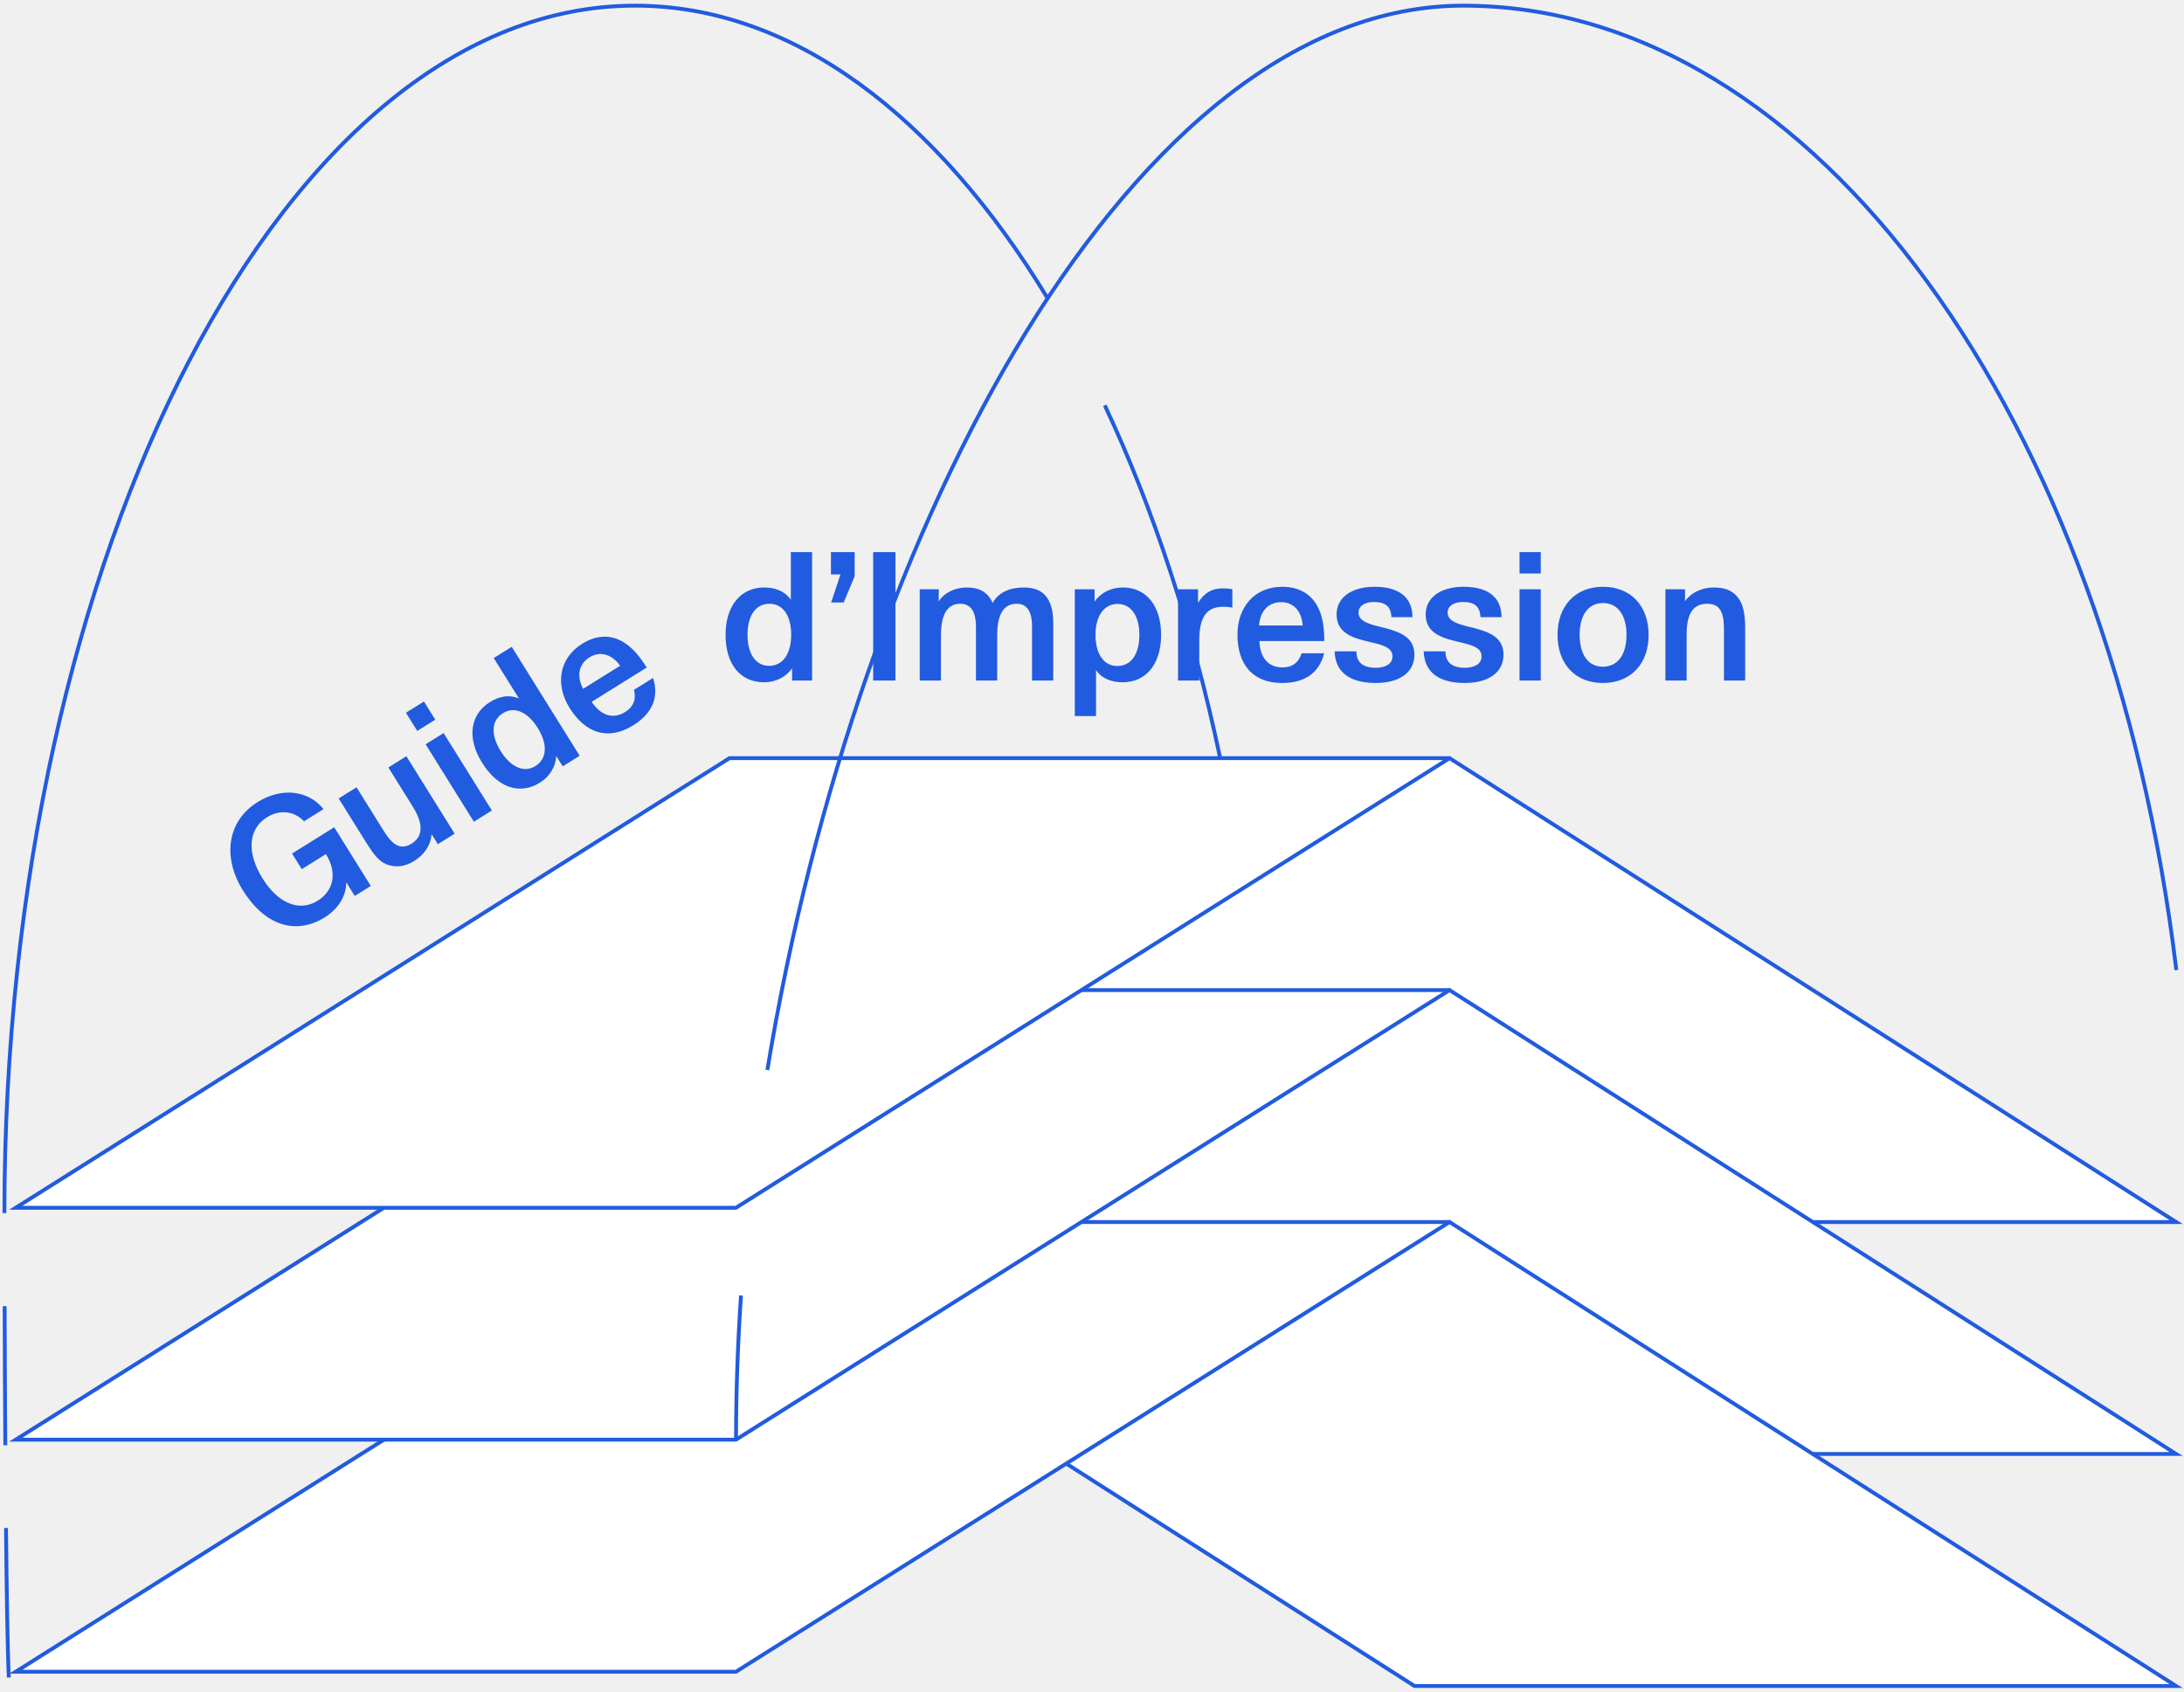
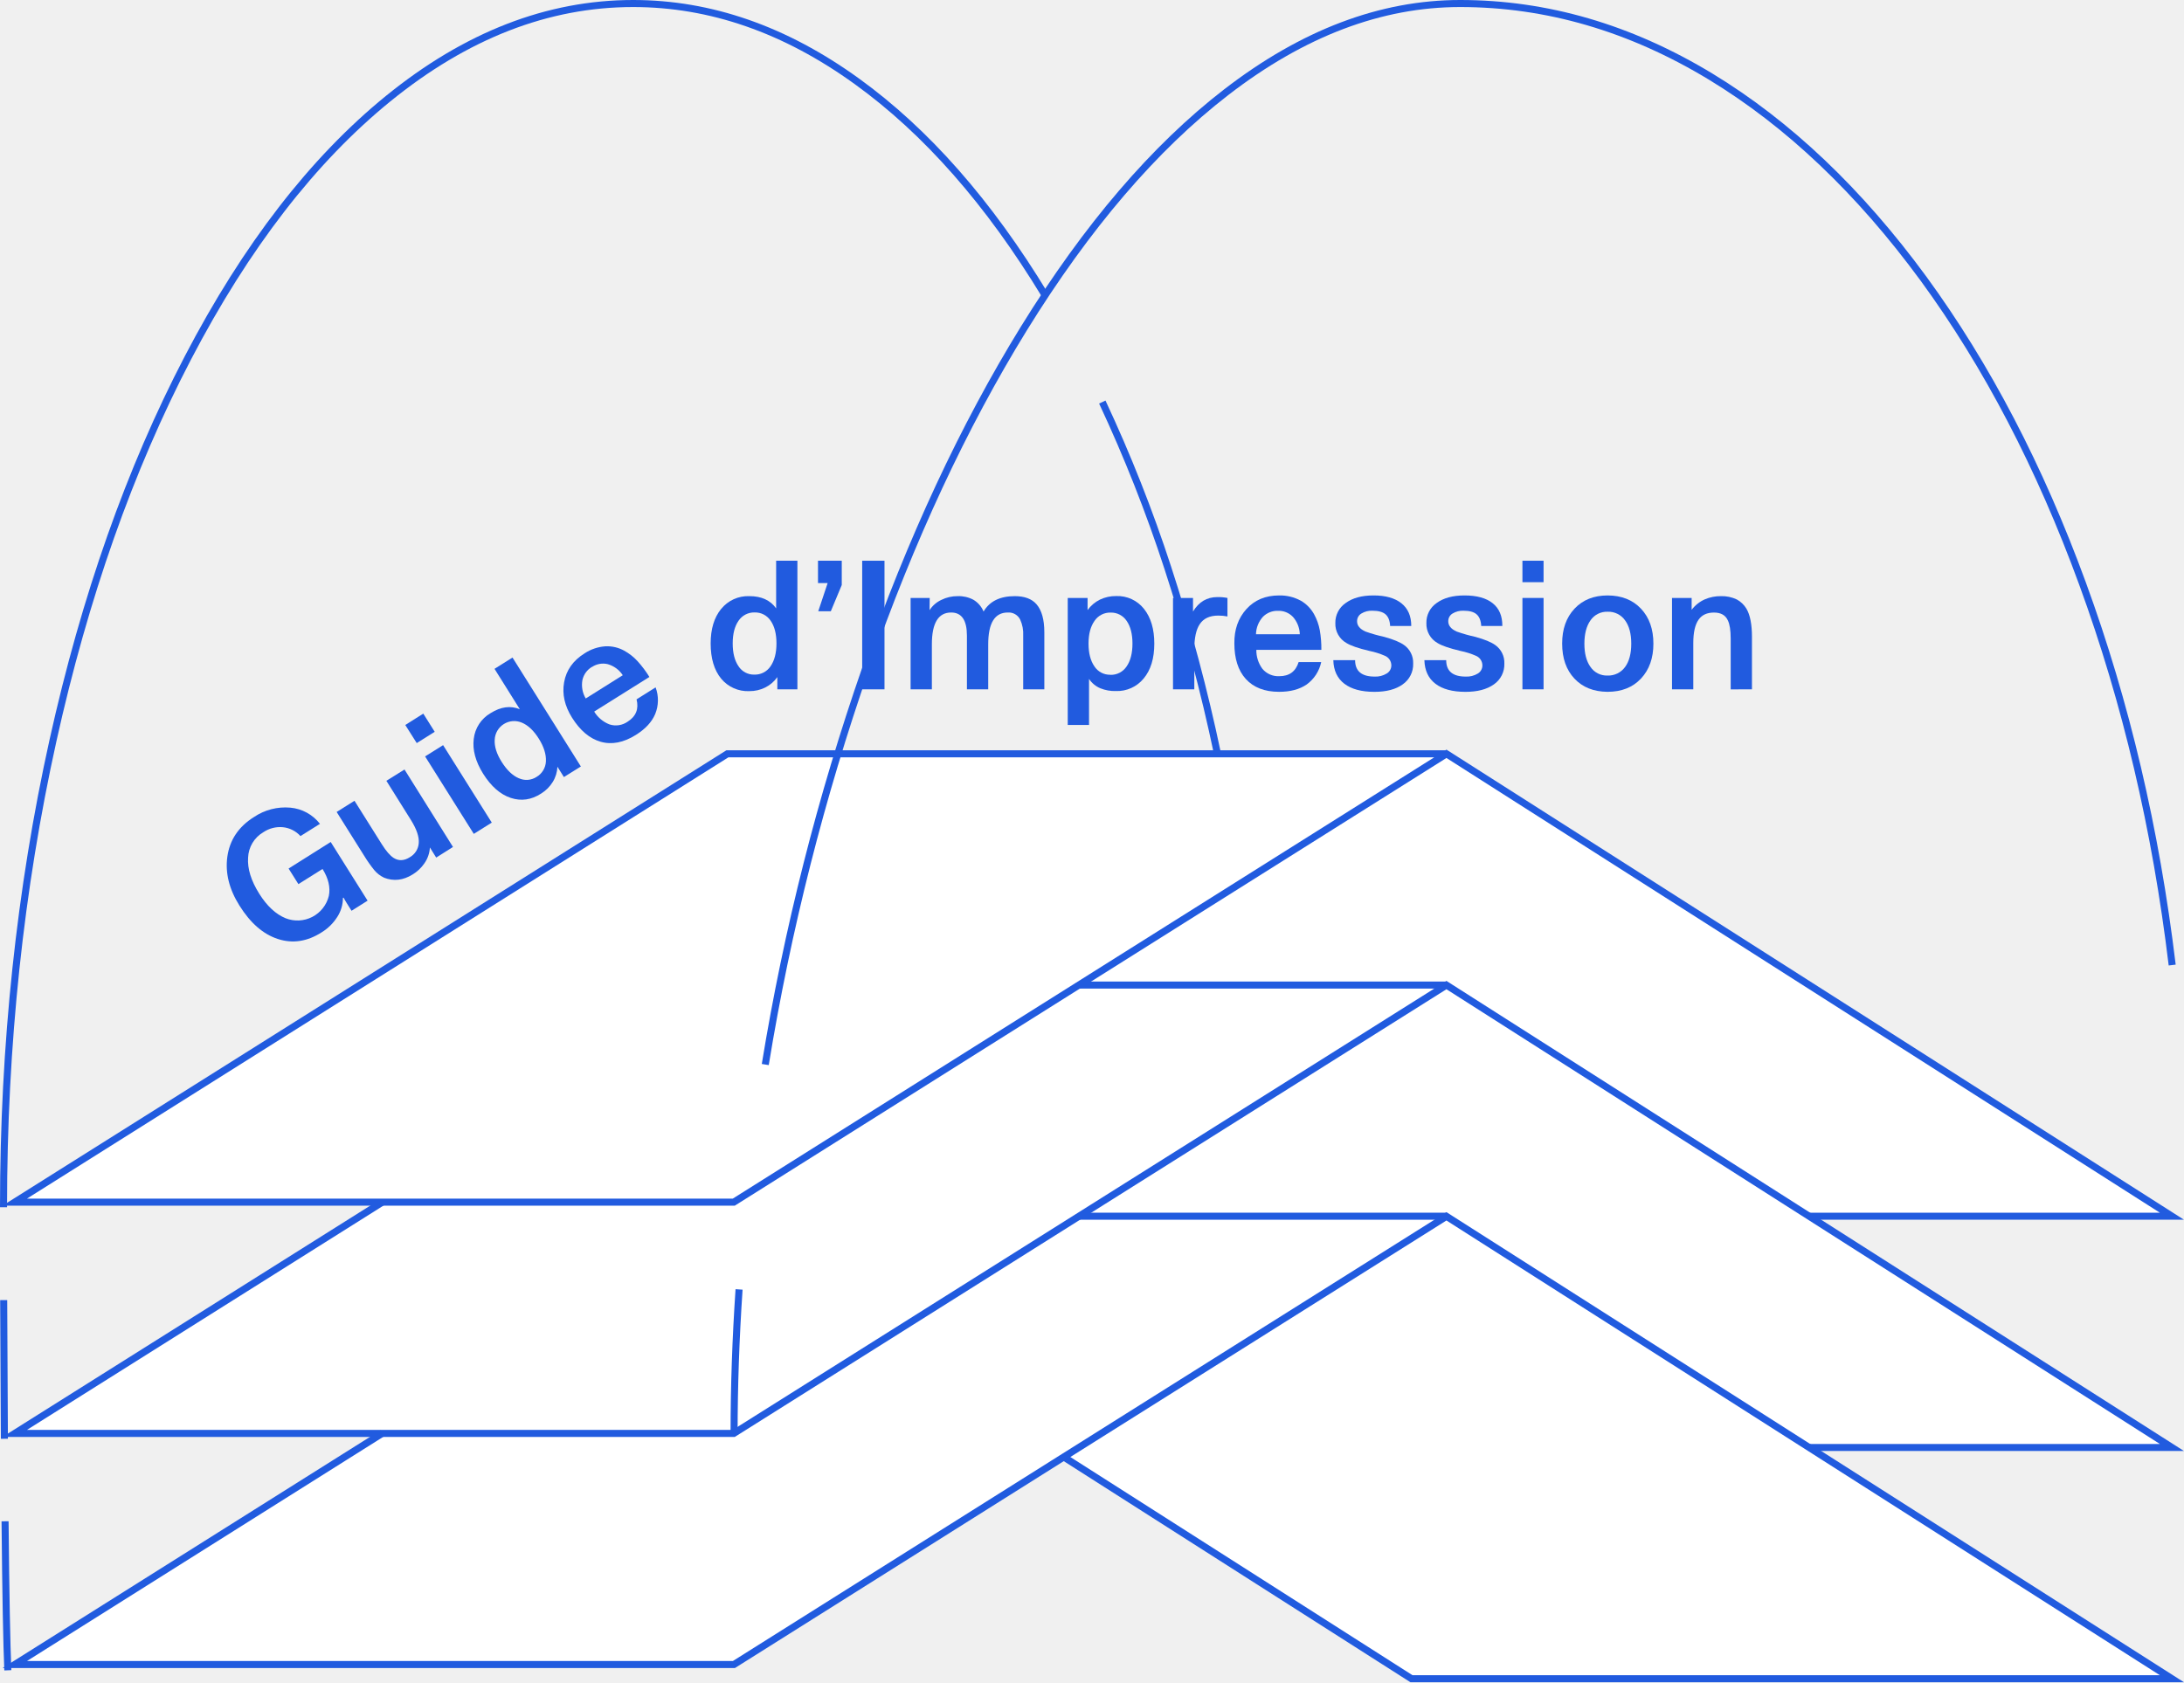
- <svg xmlns="http://www.w3.org/2000/svg" width="568" height="440" viewBox="0 0 568 440" fill="none">
-   <path d="M473.395 319.085L473.307 317.849H565.945L376.993 197.198H189.717L4.088 314.139H99.843L4.088 374.464H99.843L4.088 434.819H191.364L277.299 380.676L367.879 438.499H565.945L471.454 378.174H565.945L473.395 319.085ZM471.161 377.968L471.219 377.879L471.425 378.144L471.161 377.968Z" fill="white" />
-   <path d="M281.268 317.848H376.993" stroke="#215BDF" stroke-miterlimit="10" />
-   <path d="M277.299 380.675L367.879 438.527H565.945L376.993 317.848L191.393 434.818H4.088L99.843 374.463" stroke="#215BDF" stroke-miterlimit="10" />
-   <path d="M281.268 257.522H376.993" stroke="#215BDF" stroke-miterlimit="10" />
-   <path d="M471.455 378.173H565.945L376.993 257.522L191.393 374.463H4.088L99.843 314.138" stroke="#215BDF" stroke-miterlimit="10" />
-   <path d="M471.455 317.849H565.945L376.993 197.198L191.393 314.139H4.088L189.717 197.198H376.993" stroke="#215BDF" stroke-miterlimit="10" />
-   <path d="M272.477 77.607C243.695 30.177 206.181 1.472 165.139 1.472C74.588 1.472 1.147 143.202 1.147 315.522" stroke="#215BDF" stroke-miterlimit="10" />
-   <path d="M317.34 197.196C310.167 163.25 299.936 132.249 287.323 105.428" stroke="#215BDF" stroke-miterlimit="10" />
-   <path d="M192.715 336.955C191.863 349.556 191.422 362.098 191.422 374.463" stroke="#215BDF" stroke-miterlimit="10" />
-   <path d="M566.004 252.311C548.776 109.286 472.278 1.472 380.551 1.472C295.262 1.472 223.145 135.341 199.566 278.308" stroke="#215BDF" stroke-miterlimit="10" />
-   <path d="M1.559 397.428C1.735 413.944 1.941 428.635 2.294 436.32" stroke="#215BDF" stroke-miterlimit="10" />
-   <path d="M1.205 339.722C1.234 349.997 1.293 362.833 1.381 375.905" stroke="#215BDF" stroke-miterlimit="10" />
-   <path d="M90.993 231.007L92.258 233.037L96.435 230.433L86.922 215.169L75.952 222.006L78.483 226.066L84.768 222.149C87.868 227.209 86.682 231.743 82.583 234.297C77.781 237.29 72.264 234.874 68.299 228.511C64.114 221.797 64.506 215.644 69.425 212.578C72.704 210.534 76.434 210.865 79.069 213.614L84.144 210.451C80.234 205.57 73.292 204.693 67.007 208.611C58.809 213.72 57.992 223.281 63.151 231.557C68.868 240.731 76.92 243.301 84.455 238.605C87.89 236.464 90.035 233.122 90.039 229.65L90.205 229.655C90.433 230.109 90.701 230.538 90.993 231.007ZM112.242 216.95L113.872 219.566L118.244 216.841L105.69 196.697L101.005 199.617L107.38 209.845C108.937 212.343 109.49 214.275 109.367 215.815C109.243 217.356 108.466 218.545 107.022 219.445C103.742 221.489 101.61 219.024 99.761 216.057L92.729 204.775L88.083 207.67L95.212 219.108C97.037 222.036 98.522 223.984 100.349 224.742C102.669 225.681 105.098 225.577 107.752 223.922C110.095 222.462 112.019 220.071 112.242 216.95ZM115.371 190.663L110.687 193.582L123.242 213.726L127.926 210.806L115.371 190.663ZM110.262 182.465L105.577 185.384L108.521 190.108L113.206 187.188L110.262 182.465ZM125.365 198.364C129.526 205.04 135.267 206.773 140.42 203.561C142.919 202.004 144.502 199.5 144.666 196.633L146.345 199.327L150.756 196.577L133.092 168.235L128.408 171.155L134.953 181.657C132.394 180.595 129.838 181.104 127.379 182.637C122.226 185.849 121.399 192.001 125.365 198.364ZM130.206 195.347C127.578 191.131 127.783 187.372 130.789 185.498C133.755 183.649 137.22 185.121 139.848 189.337C142.549 193.671 142.218 197.4 139.251 199.25C136.284 201.099 132.833 199.563 130.206 195.347ZM148.128 184.123C152.24 190.72 158.152 192.727 164.672 188.663C169.552 185.622 171.493 181.431 169.836 176.338L164.878 179.428C165.504 181.911 164.756 183.841 162.57 185.204C159.291 187.247 156.128 185.912 153.869 182.55L168.197 173.62C166.25 170.497 164.254 168.164 161.705 166.771C158.743 165.149 155.183 165.091 151.436 167.426C145.346 171.222 144.357 178.072 148.128 184.123ZM161.293 173.153L151.65 179.163C149.782 175.558 150.703 172.599 153.318 170.969C155.856 169.387 158.878 169.888 161.293 173.153Z" fill="#215BDF" />
-   <path d="M188.702 165.086C188.702 172.952 192.658 177.46 198.73 177.46C201.674 177.46 204.342 176.172 205.998 173.826V177H211.196V143.604H205.676V155.978C204.066 153.724 201.628 152.804 198.73 152.804C192.658 152.804 188.702 157.588 188.702 165.086ZM194.406 165.086C194.406 160.118 196.568 157.036 200.11 157.036C203.606 157.036 205.768 160.118 205.768 165.086C205.768 170.192 203.514 173.182 200.018 173.182C196.522 173.182 194.406 170.054 194.406 165.086ZM216.105 149.4H218.589L216.151 156.714H219.417L222.269 149.906V143.604H216.105V149.4ZM232.884 143.604H227.088V177H232.884V143.604ZM244.164 153.264H239.196V177H244.716V165.316C244.716 160.808 245.82 157.036 249.73 157.036C252.996 157.036 253.824 159.934 253.824 163.062V177H259.344V165.316C259.344 160.808 260.448 157.036 264.404 157.036C267.67 157.036 268.406 159.934 268.406 163.062V177H273.926V162.142C273.926 159.014 273.328 156.576 271.902 154.92C270.66 153.494 268.774 152.804 266.244 152.804C262.794 152.804 259.85 153.908 258.148 156.806C256.86 153.908 254.56 152.804 251.432 152.804C248.304 152.804 245.544 154.184 244.118 156.438L244.164 153.264ZM301.973 165.132C301.973 157.634 298.155 152.804 292.083 152.804C288.955 152.804 286.379 154.092 284.677 156.438V153.264H279.525V186.246H285.045V174.286C286.517 176.494 289.093 177.46 291.991 177.46C297.879 177.46 301.973 172.952 301.973 165.132ZM296.315 165.132C296.315 170.146 294.199 173.228 290.565 173.228C287.069 173.228 284.907 170.054 284.907 165.132C284.907 160.164 287.161 157.082 290.657 157.082C294.153 157.082 296.315 160.164 296.315 165.132ZM311.576 153.264H306.378V177H311.898V166.604C311.898 160.854 313.554 157.818 318.108 157.818C318.844 157.818 319.626 157.864 320.5 158.048V153.264C319.718 153.08 318.66 153.034 317.878 153.034C315.164 153.034 313.094 154.276 311.576 156.806V153.264ZM321.83 165.04C321.83 172.814 325.786 177.644 333.468 177.644C339.218 177.644 343.082 175.114 344.37 169.916H338.528C337.746 172.354 336.09 173.596 333.514 173.596C329.65 173.596 327.672 170.79 327.534 166.742H344.416C344.416 163.062 343.956 160.026 342.53 157.496C340.874 154.552 337.884 152.62 333.468 152.62C326.292 152.62 321.83 157.91 321.83 165.04ZM338.804 162.694H327.442C327.764 158.646 330.11 156.622 333.192 156.622C336.182 156.622 338.482 158.646 338.804 162.694ZM352.762 169.41H347.104C347.242 174.792 351.014 177.644 357.776 177.644C363.986 177.644 367.85 174.884 367.85 170.284C367.85 165.73 364.078 164.396 360.352 163.384C356.81 162.51 353.314 161.866 353.314 159.336C353.314 157.634 354.878 156.576 357.316 156.576C360.306 156.576 361.732 157.726 361.87 160.532H367.344C367.344 155.334 363.802 152.62 357.5 152.62C351.428 152.62 347.61 155.472 347.61 159.796C347.61 164.994 352.394 166.052 356.442 167.018C359.524 167.754 362.146 168.352 362.146 170.744C362.146 172.584 360.444 173.688 357.822 173.688C354.464 173.688 352.762 172.262 352.762 169.41ZM375.931 169.41H370.273C370.411 174.792 374.183 177.644 380.945 177.644C387.155 177.644 391.019 174.884 391.019 170.284C391.019 165.73 387.247 164.396 383.521 163.384C379.979 162.51 376.483 161.866 376.483 159.336C376.483 157.634 378.047 156.576 380.485 156.576C383.475 156.576 384.901 157.726 385.039 160.532H390.513C390.513 155.334 386.971 152.62 380.669 152.62C374.597 152.62 370.779 155.472 370.779 159.796C370.779 164.994 375.563 166.052 379.611 167.018C382.693 167.754 385.315 168.352 385.315 170.744C385.315 172.584 383.613 173.688 380.991 173.688C377.633 173.688 375.931 172.262 375.931 169.41ZM400.71 153.264H395.19V177H400.71V153.264ZM400.71 143.604H395.19V149.17H400.71V143.604ZM416.894 152.62C409.672 152.62 405.072 157.634 405.072 165.132C405.072 172.63 409.626 177.644 416.848 177.644C424.162 177.644 428.762 172.63 428.762 165.132C428.762 157.634 424.162 152.62 416.894 152.62ZM416.894 156.852C420.758 156.852 423.012 160.026 423.012 165.132C423.012 170.238 420.758 173.412 416.848 173.412C412.984 173.412 410.822 170.146 410.822 165.132C410.822 160.026 413.03 156.852 416.894 156.852ZM438.234 156.346V153.264H433.128V177H438.648V164.994C438.648 159.336 440.534 157.036 444.03 157.036C447.848 157.036 448.354 160.21 448.354 163.752V177H453.874V163.384C453.874 160.44 453.552 157.91 452.448 156.07C451.206 154.046 449.274 152.804 445.778 152.804C443.018 152.804 440.12 153.816 438.234 156.346Z" fill="#215BDF" />
+ <svg xmlns="http://www.w3.org/2000/svg" id="Layer_1" data-name="Layer 1" viewBox="0 0 930.23 716.7">
+   <defs>
+     <style>
+       .cls-1 {
+         fill: #215bdf;
+       }
+ 
+       .cls-2 {
+         fill: #fff;
+       }
+ 
+       .cls-3 {
+         fill: none;
+         stroke: #215bdf;
+         stroke-miterlimit: 10;
+         stroke-width: 3px;
+       }
+     </style>
+   </defs>
+   <g id="Layer1_0_MEMBER_0_MEMBER_0_MEMBER_0_FILL" data-name="Layer1 0 MEMBER 0 MEMBER 0 MEMBER 0 FILL">
+     <path class="cls-1" d="M110.38,370a13.12,13.12,0,0,1,6.5-10.86,12.73,12.73,0,0,1,8.29-2.13,11.7,11.7,0,0,1,7.52,3.78l8.3-5.21a18,18,0,0,0-12.63-6.9,23.86,23.86,0,0,0-15.48,4q-9.84,6.17-11.34,16.92-1.42,10.31,5.14,20.77,7,11.22,16.4,14.27t18.6-2.82a20.68,20.68,0,0,0,6.68-6.57,15,15,0,0,0,2.42-8.18h.3c.22.46.65,1.21,1.28,2.23l2.09,3.31,6.83-4.3-15.71-25-17.94,11.31,4.18,6.64,10.28-6.46q3.78,6.06,2.68,11.49a13.75,13.75,0,0,1-18.42,9.5q-6.28-2.57-11.23-10.46Q109.9,377,110.38,370Z" transform="translate(-4.71 -4.59)" />
+   </g>
+   <g id="Layer1_0_MEMBER_0_MEMBER_0_MEMBER_1_FILL" data-name="Layer1 0 MEMBER 0 MEMBER 0 MEMBER 1 FILL">
+     <path class="cls-1" d="M169.28,337.24,179.77,354q3.63,5.83,3.3,9.8a7.52,7.52,0,0,1-3.81,6q-3.63,2.31-6.83.33-2.34-1.47-5.1-5.87L155.7,345.75l-7.6,4.77,11.78,18.75a56.09,56.09,0,0,0,4.22,6,12.19,12.19,0,0,0,4.22,3.26q6.09,2.38,12.15-1.39a16.41,16.41,0,0,0,5-4.73,13.11,13.11,0,0,0,2.35-6.76l2.68,4.3,7.15-4.52L177,332.43Z" transform="translate(-4.71 -4.59)" />
+   </g>
+   <g id="Layer1_0_MEMBER_0_MEMBER_0_MEMBER_2_FILL" data-name="Layer1 0 MEMBER 0 MEMBER 0 MEMBER 2 FILL">
+     <path class="cls-1" d="M189.86,316.36,185,308.62l-7.67,4.84,4.88,7.71,7.67-4.81m3.56,5.69-7.67,4.8,20.74,33,7.66-4.8Z" transform="translate(-4.71 -4.59)" />
+   </g>
+   <g id="Layer1_0_MEMBER_0_MEMBER_0_MEMBER_3_FILL" data-name="Layer1 0 MEMBER 0 MEMBER 0 MEMBER 3 FILL">
+     <path class="cls-1" d="M223,284.73l-7.66,4.81,10.78,17.21q-5.94-2.43-12.44,1.65a14.58,14.58,0,0,0-7.19,11q-.87,7,4,14.82,5.1,8.11,11.78,10.31t12.95-1.87a15.21,15.21,0,0,0,4.92-4.92,13.49,13.49,0,0,0,2-6.49l2.75,4.4,7.23-4.51L223,284.73m2.65,51.41c-2.65-1.15-5.05-3.45-7.23-6.9s-3.18-6.62-3-9.5A8.3,8.3,0,0,1,227,312.47q4,1.69,7.23,6.86t3,9.65a8.05,8.05,0,0,1-4,6.61A7.81,7.81,0,0,1,225.68,336.14Z" transform="translate(-4.71 -4.59)" />
+   </g>
+   <g id="Layer1_0_MEMBER_0_MEMBER_0_MEMBER_4_FILL" data-name="Layer1 0 MEMBER 0 MEMBER 0 MEMBER 4 FILL">
+     <path class="cls-1" d="M281.31,293a46.18,46.18,0,0,0-5-6.68,22.42,22.42,0,0,0-5.72-4.51,15.07,15.07,0,0,0-8-1.87,18.35,18.35,0,0,0-8.88,3q-7.36,4.59-8.73,12.33-1.35,7.53,3.38,15.08,5.17,8.22,12.14,10.24,7.15,2.06,15.05-2.9,6.09-3.81,8.22-8.88a15.53,15.53,0,0,0,.18-11.37l-8.11,5.1q1.54,6.12-3.78,9.5a8.76,8.76,0,0,1-7.74,1.18,13.2,13.2,0,0,1-6.53-5.47L281.31,293m-24.44-4.26a8.49,8.49,0,0,1,6.64-1.21,11.39,11.39,0,0,1,6.46,4.73l-15.78,9.91a11.38,11.38,0,0,1-1.4-7.92A8.71,8.71,0,0,1,256.87,288.69Z" transform="translate(-4.71 -4.59)" />
+   </g>
+   <g id="Layer1_0_MEMBER_1_MEMBER_0_MEMBER_0_FILL" data-name="Layer1 0 MEMBER 1 MEMBER 0 MEMBER 0 FILL">
+     <path class="cls-1" d="M311.87,264q-4.47,5.5-4.47,14.72,0,9.54,4.47,15a14.7,14.7,0,0,0,12,5.32,14.89,14.89,0,0,0,6.76-1.54,13.78,13.78,0,0,0,5.17-4.44v5.21h8.55V243.48h-9.06v20.3q-3.71-5.22-11.42-5.21a14.68,14.68,0,0,0-12,5.46M326,292a7.76,7.76,0,0,1-6.75-3.59q-2.46-3.57-2.46-9.69t2.5-9.69a8,8,0,0,1,6.86-3.52,7.9,7.9,0,0,1,6.79,3.52q2.49,3.56,2.49,9.69t-2.57,9.8A8,8,0,0,1,326,292Z" transform="translate(-4.71 -4.59)" />
+   </g>
+   <g id="Layer1_0_MEMBER_1_MEMBER_0_MEMBER_1_FILL" data-name="Layer1 0 MEMBER 1 MEMBER 0 MEMBER 1 FILL">
+     <path class="cls-1" d="M363.24,253.83V243.48H353.12V253h4.11l-4,12h5.35Z" transform="translate(-4.71 -4.59)" />
+   </g>
+   <g id="Layer1_0_MEMBER_1_MEMBER_0_MEMBER_2_FILL" data-name="Layer1 0 MEMBER 1 MEMBER 0 MEMBER 2 FILL">
+     <path class="cls-1" d="M381.44,243.48h-9.5v54.79h9.5Z" transform="translate(-4.71 -4.59)" />
+   </g>
+   <g id="Layer1_0_MEMBER_1_MEMBER_0_MEMBER_3_FILL" data-name="Layer1 0 MEMBER 1 MEMBER 0 MEMBER 3 FILL">
+     <path class="cls-1" d="M446.21,262.05q-3-3.48-9.28-3.48-9.44,0-13.29,6.56a10.44,10.44,0,0,0-4.4-5.06,13.22,13.22,0,0,0-6.61-1.5,15.34,15.34,0,0,0-7,1.61,11.92,11.92,0,0,0-5,4.37l.07-5.21h-8.14v38.93h9.06V279.11q0-13.58,8.22-13.57,6.72,0,6.71,9.87v22.86h9.07V279.11q0-13.58,8.33-13.57a5.48,5.48,0,0,1,5.28,3,14.67,14.67,0,0,1,1.29,6.86v22.86h9V273.9Q449.51,265.88,446.21,262.05Z" transform="translate(-4.71 -4.59)" />
+   </g>
+   <g id="Layer1_0_MEMBER_1_MEMBER_0_MEMBER_4_FILL" data-name="Layer1 0 MEMBER 1 MEMBER 0 MEMBER 4 FILL">
+     <path class="cls-1" d="M467.93,259.34h-8.44v54.12h9.07V293.83a10.76,10.76,0,0,0,4.84,4A16.35,16.35,0,0,0,480,299a14.59,14.59,0,0,0,11.81-5.32q4.56-5.43,4.55-14.9,0-9.24-4.36-14.75a14.39,14.39,0,0,0-11.85-5.5,15.67,15.67,0,0,0-7,1.54,14.29,14.29,0,0,0-5.21,4.44v-5.21m9.69,32.76a7.84,7.84,0,0,1-6.79-3.59q-2.49-3.6-2.49-9.69t2.56-9.69a8,8,0,0,1,6.87-3.52,7.92,7.92,0,0,1,6.79,3.52q2.49,3.57,2.49,9.69t-2.49,9.73A8,8,0,0,1,477.62,292.1Z" transform="translate(-4.71 -4.59)" />
+   </g>
+   <g id="Layer1_0_MEMBER_1_MEMBER_0_MEMBER_5_FILL" data-name="Layer1 0 MEMBER 1 MEMBER 0 MEMBER 5 FILL">
+     <path class="cls-1" d="M527.52,259.34a19.92,19.92,0,0,0-4.33-.37q-6.63,0-10.34,6.16v-5.79h-8.52v38.93h9.07v-17q0-7.31,2.31-10.75c1.61-2.44,4.24-3.67,7.89-3.67a19.55,19.55,0,0,1,3.92.37Z" transform="translate(-4.71 -4.59)" />
+   </g>
+   <g id="Layer1_0_MEMBER_1_MEMBER_0_MEMBER_6_FILL" data-name="Layer1 0 MEMBER 1 MEMBER 0 MEMBER 6 FILL">
+     <path class="cls-1" d="M558.68,260.47a18.35,18.35,0,0,0-9.14-2.2q-8.7,0-13.94,5.8t-5.14,14.6q0,9.74,4.81,15.12,5,5.55,14.27,5.54,7.15,0,11.71-3.12a15.78,15.78,0,0,0,6.2-9.54h-9.62q-1.86,6-8.22,6a8.79,8.79,0,0,1-7.19-3.12,13.26,13.26,0,0,1-2.6-8.11h27.7a45.56,45.56,0,0,0-.66-8.29,22.5,22.5,0,0,0-2.46-6.9,15.18,15.18,0,0,0-5.72-5.8m-3.34,6.87a11.77,11.77,0,0,1,3,7.48H539.67a11.42,11.42,0,0,1,3-7.48,8.66,8.66,0,0,1,6.42-2.5A8.31,8.31,0,0,1,555.34,267.34Z" transform="translate(-4.71 -4.59)" />
+   </g>
+   <g id="Layer1_0_MEMBER_1_MEMBER_0_MEMBER_7_FILL" data-name="Layer1 0 MEMBER 1 MEMBER 0 MEMBER 7 FILL">
+     <path class="cls-1" d="M589.72,258.27c-5,0-8.92,1.08-11.85,3.23a10.08,10.08,0,0,0-4.4,8.55,9.36,9.36,0,0,0,4.77,8.51q2.71,1.69,9.72,3.34a32.49,32.49,0,0,1,6.57,2.06,4.44,4.44,0,0,1,2.79,4.07,4,4,0,0,1-2,3.52,9,9,0,0,1-5.14,1.29q-8.28,0-8.29-7h-9.28q.18,6.6,4.7,10.05t12.8,3.45q7.67,0,12.07-3.19a10.38,10.38,0,0,0,4.44-8.88,9.18,9.18,0,0,0-3.85-7.85q-2.57-1.87-8.44-3.49a65.87,65.87,0,0,1-8-2.27c-2.4-1.08-3.6-2.53-3.6-4.37a3.79,3.79,0,0,1,1.8-3.3,8.28,8.28,0,0,1,4.77-1.21c2.5,0,4.33.5,5.51,1.5s1.88,2.69,2,5h9q0-6.35-4.22-9.69T589.72,258.27Z" transform="translate(-4.71 -4.59)" />
+   </g>
+   <g id="Layer1_0_MEMBER_1_MEMBER_0_MEMBER_8_FILL" data-name="Layer1 0 MEMBER 1 MEMBER 0 MEMBER 8 FILL">
+     <path class="cls-1" d="M640.47,261.57q-4.14-3.3-12-3.3-7.46,0-11.86,3.23a10.07,10.07,0,0,0-4.36,8.55,9.36,9.36,0,0,0,4.77,8.51q2.72,1.69,9.72,3.34a32.49,32.49,0,0,1,6.57,2.06,4.44,4.44,0,0,1,2.79,4.07,4,4,0,0,1-1.95,3.52,9.09,9.09,0,0,1-5.17,1.29q-8.29,0-8.29-7h-9.29q.19,6.6,4.7,10.05c3,2.3,7.25,3.45,12.81,3.45q7.66,0,12.11-3.19a10.38,10.38,0,0,0,4.44-8.88,9.18,9.18,0,0,0-3.86-7.85q-2.57-1.87-8.44-3.49a66.47,66.47,0,0,1-8-2.27c-2.4-1.08-3.59-2.53-3.59-4.37a3.78,3.78,0,0,1,1.79-3.3,8.3,8.3,0,0,1,4.77-1.21c2.47,0,4.3.5,5.47,1.5s1.89,2.69,2,5h9Q644.65,264.89,640.47,261.57Z" transform="translate(-4.71 -4.59)" />
+   </g>
+   <g id="Layer1_0_MEMBER_1_MEMBER_0_MEMBER_9_FILL" data-name="Layer1 0 MEMBER 1 MEMBER 0 MEMBER 9 FILL">
+     <path class="cls-1" d="M662.16,298.27V259.34h-9v38.93h9m0-45.65v-9.14h-9v9.14Z" transform="translate(-4.71 -4.59)" />
+   </g>
+   <g id="Layer1_0_MEMBER_1_MEMBER_0_MEMBER_10_FILL" data-name="Layer1 0 MEMBER 1 MEMBER 0 MEMBER 10 FILL">
+     <path class="cls-1" d="M708.94,278.82q0-9.29-5.28-14.9t-14.2-5.65q-8.85,0-14.13,5.65t-5.25,14.9q0,9.29,5.21,14.86t14.09,5.65q9,0,14.28-5.65t5.28-14.86m-19.48-13.61a8.67,8.67,0,0,1,7.41,3.67q2.64,3.58,2.64,9.94t-2.64,9.95a8.84,8.84,0,0,1-7.49,3.63,8.38,8.38,0,0,1-7.26-3.71q-2.57-3.6-2.57-9.87t2.6-9.94A8.45,8.45,0,0,1,689.46,265.21Z" transform="translate(-4.71 -4.59)" />
+   </g>
+   <g id="Layer1_0_MEMBER_1_MEMBER_0_MEMBER_11_FILL" data-name="Layer1 0 MEMBER 1 MEMBER 0 MEMBER 11 FILL">
+     <path class="cls-1" d="M750.92,298.27V275.92q0-8-2.35-12A10.82,10.82,0,0,0,744.5,260a14.7,14.7,0,0,0-6.86-1.43,16.83,16.83,0,0,0-6.76,1.35,14.23,14.23,0,0,0-5.65,4.48v-5.06h-8.36v38.93h9.06V278.56q0-6.82,2.28-10,2.12-3,6.53-3t5.91,3.34c.8,1.64,1.21,4.19,1.21,7.67v21.72Z" transform="translate(-4.71 -4.59)" />
+   </g>
+   <g id="Layer1_0_MEMBER_2_MEMBER_0_FILL" data-name="Layer1 0 MEMBER 2 MEMBER 0 FILL">
+     <path class="cls-2" d="M778.44,524.75l-.15-2H929.8l-309-197H314.55L11,516.67H167.59L11,615.2H167.59L11,713.72H317.3l140.5-88.39,148.1,94.45H929.8L775.28,621.25H929.8l-151.36-96.5m-3.23,96.47-.44-.3.11-.14Z" transform="translate(-4.71 -4.59)" />
+   </g>
+   <path id="Layer1_0_MEMBER_2_MEMBER_1_1_STROKES" data-name="Layer1 0 MEMBER 2 MEMBER 1 1 STROKES" class="cls-3" d="M464.26,522.74H620.84" transform="translate(-4.71 -4.59)" />
+   <path id="Layer1_0_MEMBER_2_MEMBER_2_1_STROKES" data-name="Layer1 0 MEMBER 2 MEMBER 2 1 STROKES" class="cls-3" d="M457.8,625.32l148.1,94.47H929.8l-309-197Zm0,0L317.3,713.74H11l156.57-98.53" transform="translate(-4.71 -4.59)" />
+   <path id="Layer1_0_MEMBER_2_MEMBER_3_1_STROKES" data-name="Layer1 0 MEMBER 2 MEMBER 3 1 STROKES" class="cls-3" d="M464.26,424.26H620.84" transform="translate(-4.71 -4.59)" />
+   <path id="Layer1_0_MEMBER_2_MEMBER_4_1_STROKES" data-name="Layer1 0 MEMBER 2 MEMBER 4 1 STROKES" class="cls-3" d="M775.24,621.27H929.8l-309-197-303.54,191H11l156.57-98.52" transform="translate(-4.71 -4.59)" />
+   <path id="Layer1_0_MEMBER_2_MEMBER_5_1_STROKES" data-name="Layer1 0 MEMBER 2 MEMBER 5 1 STROKES" class="cls-3" d="M775.24,522.74H929.8l-309-197-303.54,191H11l303.53-191H620.84" transform="translate(-4.71 -4.59)" />
+   <path id="Layer1_0_MEMBER_2_MEMBER_6_1_STROKES" data-name="Layer1 0 MEMBER 2 MEMBER 6 1 STROKES" class="cls-3" d="M449.88,130.41Q414,71.22,369.67,39.23,323.83,6.1,274.37,6.09,219.88,6.09,170,46.64,121.91,85.76,84.77,157t-57.5,163.1Q6.21,415.24,6.21,518.93" transform="translate(-4.71 -4.59)" />
+   <path id="Layer1_0_MEMBER_2_MEMBER_7_1_STROKES" data-name="Layer1 0 MEMBER 2 MEMBER 7 1 STROKES" class="cls-3" d="M523.27,325.73a755.8,755.8,0,0,0-21.18-79.29,617.4,617.4,0,0,0-27.88-70.56" transform="translate(-4.71 -4.59)" />
+   <path id="Layer1_0_MEMBER_2_MEMBER_8_1_STROKES" data-name="Layer1 0 MEMBER 2 MEMBER 8 1 STROKES" class="cls-3" d="M319.5,553.93q-2.12,31.41-2.12,61.28" transform="translate(-4.71 -4.59)" />
+   <path id="Layer1_0_MEMBER_2_MEMBER_9_1_STROKES" data-name="Layer1 0 MEMBER 2 MEMBER 9 1 STROKES" class="cls-3" d="M929.91,415.74q-10.45-86.67-38.2-162.55Q864.56,178.88,824,123.33q-41-55.95-90.63-86.08Q681.94,6.09,626.63,6.09q-50.7,0-99.66,37.8-45.9,35.44-86.19,100.69Q402.25,207.07,373.55,289a1011.55,1011.55,0,0,0-42.89,169.12" transform="translate(-4.71 -4.59)" />
+   <path id="Layer1_0_MEMBER_2_MEMBER_10_1_STROKES" data-name="Layer1 0 MEMBER 2 MEMBER 10 1 STROKES" class="cls-3" d="M6.87,652.71q.45,47,1.18,63.49" transform="translate(-4.71 -4.59)" />
+   <path id="Layer1_0_MEMBER_2_MEMBER_11_1_STROKES" data-name="Layer1 0 MEMBER 2 MEMBER 11 1 STROKES" class="cls-3" d="M6.28,558.48q.19,45.06.3,59.08" transform="translate(-4.71 -4.59)" />
</svg>
